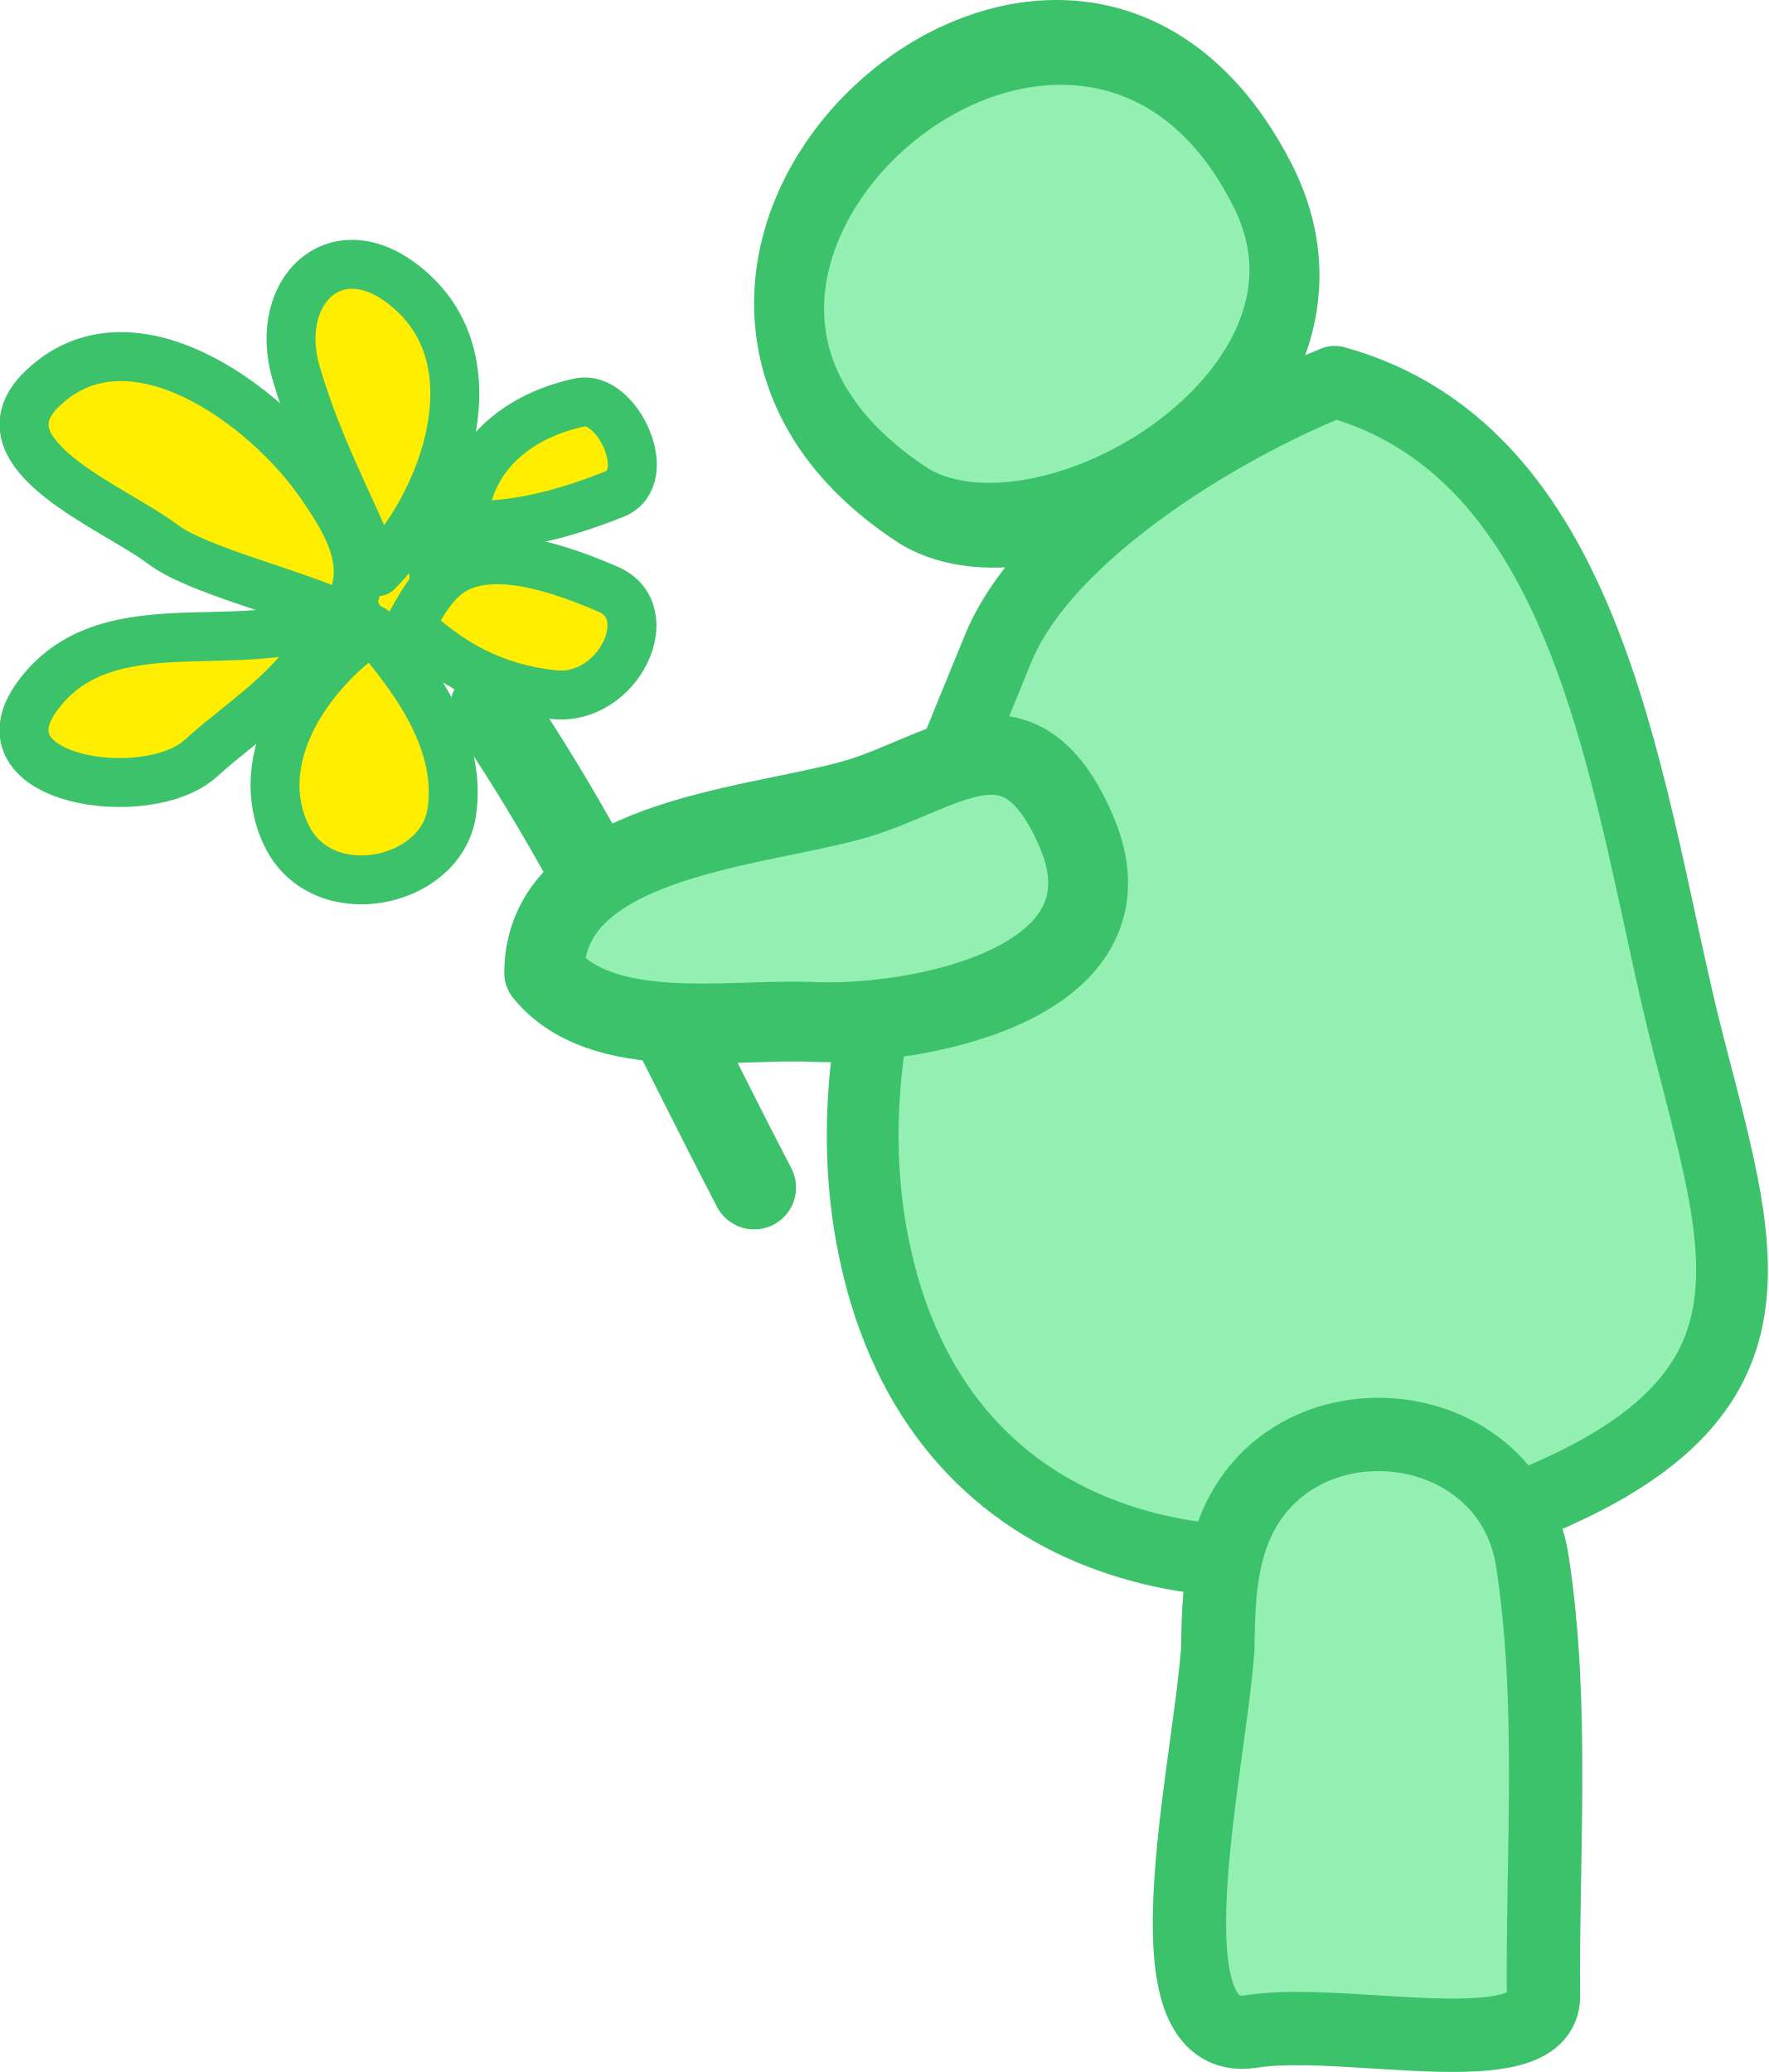
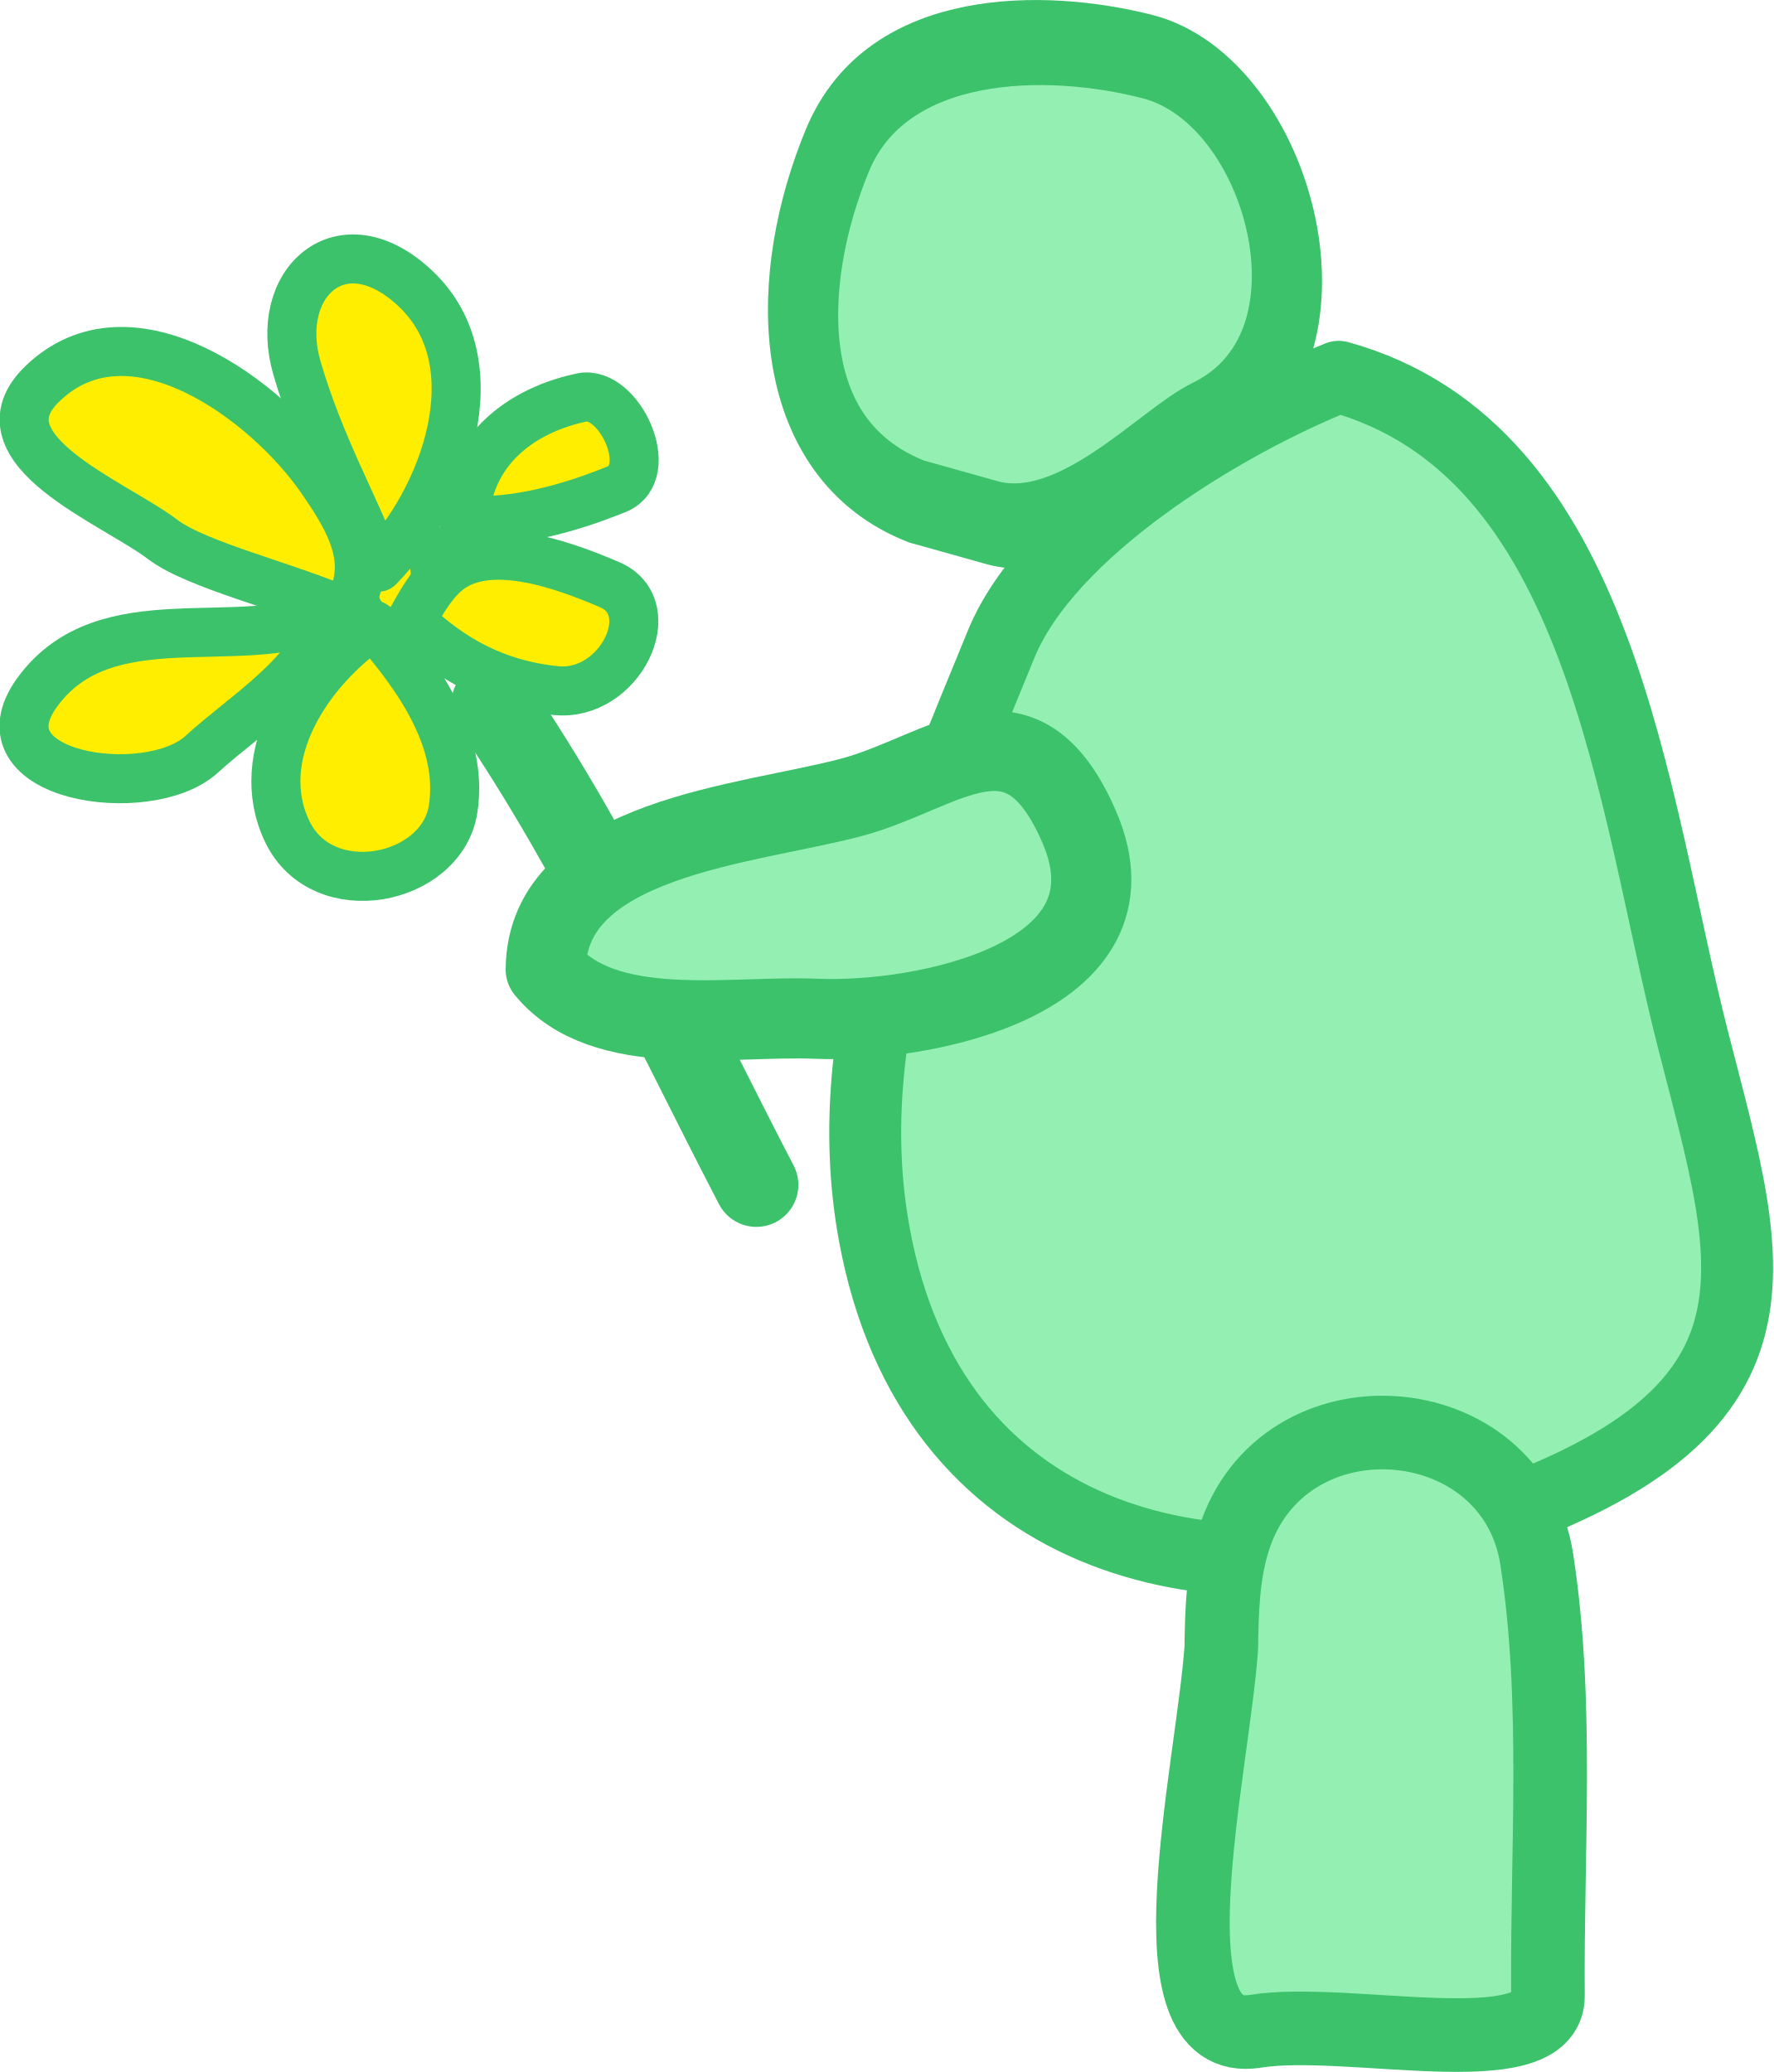
- <svg xmlns="http://www.w3.org/2000/svg" width="10.006mm" height="11.726mm" viewBox="0 0 10.006 11.726" version="1.1" id="svg18864">
+ <svg xmlns="http://www.w3.org/2000/svg" width="30.234mm" height="35.329mm" viewBox="0 0 30.234 35.329" version="1.1" id="svg18864">
  <defs id="defs18861">
    <linearGradient id="linearGradient31215">
      <stop style="stop-color:#04dd10;stop-opacity:1;" offset="0" id="stop31213" />
    </linearGradient>
  </defs>
-   <g id="layer1" transform="translate(-0.7638092,-0.8704969)">
-     <g id="g30433" style="fill:#94f0b2;fill-opacity:1;fill-rule:evenodd;stroke:#3cc26b;stroke-opacity:1" transform="matrix(0.3239748,-0.05173426,0.06332956,0.3965879,-8.117778,-0.2683603)">
-       <path style="fill:#94f0b2;fill-opacity:1;fill-rule:evenodd;stroke:#3cc26b;stroke-width:1.2;stroke-linecap:round;stroke-linejoin:round;stroke-opacity:1" d="m 40.383,15.366 c -5.533,-4.068 4.563,-9.376 6.8,-3.697 1.268,3.219 -4.741,5.107 -6.8,3.697 z" id="path21272" />
+   <g id="layer1" transform="translate(-0.7638093,-1.070385)">
+     <g id="g30433" style="fill:#94f0b2;fill-opacity:1;fill-rule:evenodd;stroke:#3cc26b;stroke-opacity:1" transform="matrix(0.9789479,-0.1563243,0.1913616,1.198361,-26.07349,-2.475346)">
+       <path style="fill:#94f0b2;fill-opacity:1;fill-rule:evenodd;stroke:#3cc26b;stroke-width:1.2;stroke-linecap:round;stroke-linejoin:round;stroke-opacity:1" d="m 40.383,15.366 c -2.189,-1.043 -1.649,-3.404 -0.394,-5.063 1.172,-1.549 3.864,-1.188 5.515,-0.602 2.173,0.771 2.648,4.559 0.025,5.207 -0.875,0.216 -2.628,1.404 -3.934,0.913 -0.404,-0.152 -0.808,-0.304 -1.212,-0.456 z" id="path21272" />
    </g>
-     <path style="fill:#94f0b2;fill-opacity:1;stroke:#3cc26b;stroke-width:0.406;stroke-linecap:round;stroke-linejoin:round" d="M 8.316,3.031 C 9.809,3.443 9.972,5.429 10.314,6.769 10.653,8.094 10.971,8.919 8.942,9.55 7.587,9.971 6.017,9.617 5.696,7.87 5.479,6.683 6,5.554 6.411,4.542 6.673,3.898 7.652,3.297 8.316,3.031 Z" id="path21112" />
-     <path style="fill:#94f0b2;fill-opacity:1;stroke:#3cc26b;stroke-width:0.415;stroke-linecap:round;stroke-linejoin:round" d="m 7.654,10.205 c -0.05,0.695 -0.429,2.262 0.192,2.162 0.521,-0.084 1.654,0.203 1.651,-0.2 -0.007,-0.814 0.061,-1.659 -0.063,-2.463 C 9.297,8.822 7.997,8.72 7.723,9.596 7.661,9.793 7.657,10.001 7.654,10.205 Z" id="path21120" />
-     <path style="fill:none;fill-opacity:1;stroke:#3cc26b;stroke-width:0.474;stroke-linecap:round;stroke-linejoin:round" d="m 3.547,4.877 c 0.581,0.854 1.008,1.8 1.484,2.714" id="path21240" />
-     <path style="fill:#94f0b2;fill-opacity:1;stroke:#3cc26b;stroke-width:0.452;stroke-linecap:round;stroke-linejoin:round;stroke-dasharray:none" d="M 3.843,6.376 C 3.847,5.628 4.986,5.56 5.57,5.403 6.092,5.264 6.524,4.811 6.853,5.573 7.226,6.437 5.959,6.679 5.37,6.654 4.891,6.633 4.169,6.777 3.843,6.376 Z" id="path21232" />
-     <path style="fill:#ffee00;fill-opacity:1;stroke:#3cc26b;stroke-width:0.277;stroke-linecap:round;stroke-linejoin:round;stroke-dasharray:none" d="M 2.858,3.979 C 2.673,4.039 2.731,4.366 2.869,4.442 3.067,4.552 3.251,4.327 3.216,4.102 3.18,3.873 3.013,4.013 2.858,3.979 Z" id="path21375" />
-     <path style="fill:#ffee00;fill-opacity:1;stroke:#3cc26b;stroke-width:0.277;stroke-linecap:round;stroke-linejoin:round;stroke-dasharray:none" d="M 2.62,4.376 C 2.52,4.719 2.159,4.926 1.9,5.162 1.601,5.435 0.617,5.292 0.978,4.806 1.363,4.288 2.103,4.595 2.62,4.376 Z" id="path21395" />
-     <path style="fill:#ffee00;fill-opacity:1;stroke:#3cc26b;stroke-width:0.277;stroke-linecap:round;stroke-linejoin:round;stroke-dasharray:none" d="M 2.71,4.359 C 2.396,4.217 1.876,4.097 1.681,3.948 1.409,3.742 0.621,3.44 1.002,3.071 1.5,2.59 2.27,3.162 2.579,3.612 2.739,3.844 2.888,4.09 2.71,4.359 Z" id="path21399" />
-     <path style="fill:#ffee00;fill-opacity:1;stroke:#3cc26b;stroke-width:0.277;stroke-linecap:round;stroke-linejoin:round;stroke-dasharray:none" d="M 2.899,4.106 C 2.749,3.731 2.569,3.422 2.44,2.984 2.298,2.503 2.692,2.139 3.109,2.535 3.557,2.96 3.269,3.73 2.899,4.106 Z" id="path21403" />
-     <path style="fill:#ffee00;fill-opacity:1;stroke:#3cc26b;stroke-width:0.277;stroke-linecap:round;stroke-linejoin:round;stroke-dasharray:none" d="M 2.871,4.432 C 2.502,4.682 2.178,5.167 2.384,5.597 2.583,6.013 3.255,5.877 3.319,5.472 3.382,5.077 3.116,4.713 2.871,4.432 Z" id="path21407" />
-     <path style="fill:#ffee00;fill-opacity:1;stroke:#3cc26b;stroke-width:0.277;stroke-linecap:round;stroke-linejoin:round;stroke-dasharray:none" d="M 3.082,4.41 C 3.301,4.619 3.553,4.767 3.902,4.802 4.261,4.838 4.505,4.334 4.204,4.205 3.94,4.091 3.501,3.93 3.27,4.141 3.189,4.215 3.135,4.315 3.082,4.41 Z" id="path21411" />
-     <path style="fill:#ffee00;fill-opacity:1;stroke:#3cc26b;stroke-width:0.277;stroke-linecap:round;stroke-linejoin:round;stroke-dasharray:none" d="m 3.379,3.842 c 0.297,0.015 0.591,-0.067 0.863,-0.176 0.232,-0.094 0.014,-0.562 -0.197,-0.518 -0.295,0.062 -0.574,0.243 -0.645,0.568 -0.009,0.042 -0.016,0.084 -0.021,0.126 z" id="path21415" />
+     <path style="fill:#94f0b2;fill-opacity:1;stroke:#3cc26b;stroke-width:1.226;stroke-linecap:round;stroke-linejoin:round" d="m 23.584,7.495 c 4.512,1.245 5.004,7.246 6.038,11.293 1.023,4.004 1.985,6.498 -4.147,8.404 -4.095,1.273 -8.839,0.204 -9.807,-5.077 -0.657,-3.585 0.917,-6.998 2.16,-10.055 0.791,-1.945 3.75,-3.762 5.756,-4.565 z" id="path21112" />
+     <path style="fill:#94f0b2;fill-opacity:1;stroke:#3cc26b;stroke-width:1.255;stroke-linecap:round;stroke-linejoin:round" d="m 21.583,29.173 c -0.15,2.101 -1.297,6.834 0.581,6.532 1.573,-0.253 4.999,0.612 4.988,-0.605 -0.021,-2.46 0.185,-5.013 -0.191,-7.443 -0.411,-2.665 -4.342,-2.971 -5.169,-0.325 -0.186,0.594 -0.2,1.224 -0.209,1.841 z" id="path21120" />
+     <path style="fill:none;fill-opacity:1;stroke:#3cc26b;stroke-width:1.433;stroke-linecap:round;stroke-linejoin:round" d="m 9.173,13.073 c 1.757,2.582 3.047,5.438 4.484,8.2" id="path21240" />
+     <path style="fill:#94f0b2;fill-opacity:1;stroke:#3cc26b;stroke-width:1.366;stroke-linecap:round;stroke-linejoin:round;stroke-dasharray:none" d="m 10.067,17.602 c 0.014,-2.26 3.455,-2.466 5.221,-2.939 1.575,-0.422 2.882,-1.789 3.875,0.511 1.127,2.611 -2.702,3.345 -4.482,3.267 -1.447,-0.063 -3.626,0.372 -4.614,-0.839 z" id="path21232" />
+     <path style="fill:#ffee00;fill-opacity:1;stroke:#3cc26b;stroke-width:0.836;stroke-linecap:round;stroke-linejoin:round;stroke-dasharray:none" d="m 7.092,10.359 c -0.558,0.182 -0.383,1.168 0.032,1.398 0.599,0.332 1.156,-0.347 1.049,-1.026 -0.109,-0.692 -0.612,-0.269 -1.082,-0.372 z" id="path21375" />
+     <path style="fill:#ffee00;fill-opacity:1;stroke:#3cc26b;stroke-width:0.836;stroke-linecap:round;stroke-linejoin:round;stroke-dasharray:none" d="M 6.372,11.557 C 6.069,12.594 4.98,13.221 4.198,13.935 3.293,14.759 0.319,14.326 1.411,12.857 2.573,11.292 4.81,12.222 6.372,11.557 Z" id="path21395" />
+     <path style="fill:#ffee00;fill-opacity:1;stroke:#3cc26b;stroke-width:0.836;stroke-linecap:round;stroke-linejoin:round;stroke-dasharray:none" d="M 6.645,11.508 C 5.695,11.079 4.124,10.715 3.534,10.266 2.714,9.641 0.332,8.73 1.485,7.615 c 1.504,-1.454 3.831,0.275 4.765,1.634 0.481,0.7 0.934,1.445 0.395,2.258 z" id="path21399" />
+     <path style="fill:#ffee00;fill-opacity:1;stroke:#3cc26b;stroke-width:0.836;stroke-linecap:round;stroke-linejoin:round;stroke-dasharray:none" d="M 7.216,10.741 C 6.764,9.61 6.219,8.676 5.828,7.353 5.399,5.899 6.589,4.798 7.851,5.995 9.205,7.279 8.332,9.607 7.216,10.741 Z" id="path21403" />
+     <path style="fill:#ffee00;fill-opacity:1;stroke:#3cc26b;stroke-width:0.836;stroke-linecap:round;stroke-linejoin:round;stroke-dasharray:none" d="m 7.132,11.727 c -1.115,0.756 -2.094,2.222 -1.471,3.522 0.602,1.257 2.632,0.845 2.826,-0.378 C 8.676,13.677 7.872,12.576 7.132,11.727 Z" id="path21407" />
+     <path style="fill:#ffee00;fill-opacity:1;stroke:#3cc26b;stroke-width:0.836;stroke-linecap:round;stroke-linejoin:round;stroke-dasharray:none" d="m 7.768,11.661 c 0.662,0.632 1.425,1.08 2.477,1.185 1.087,0.109 1.823,-1.414 0.914,-1.805 -0.799,-0.343 -2.124,-0.83 -2.822,-0.194 -0.247,0.225 -0.408,0.526 -0.57,0.814 z" id="path21411" />
+     <path style="fill:#ffee00;fill-opacity:1;stroke:#3cc26b;stroke-width:0.836;stroke-linecap:round;stroke-linejoin:round;stroke-dasharray:none" d="M 8.667,9.945 C 9.564,9.991 10.454,9.744 11.273,9.413 11.974,9.13 11.317,7.714 10.678,7.848 9.786,8.037 8.945,8.581 8.731,9.565 8.703,9.69 8.683,9.818 8.667,9.945 Z" id="path21415" />
  </g>
</svg>
